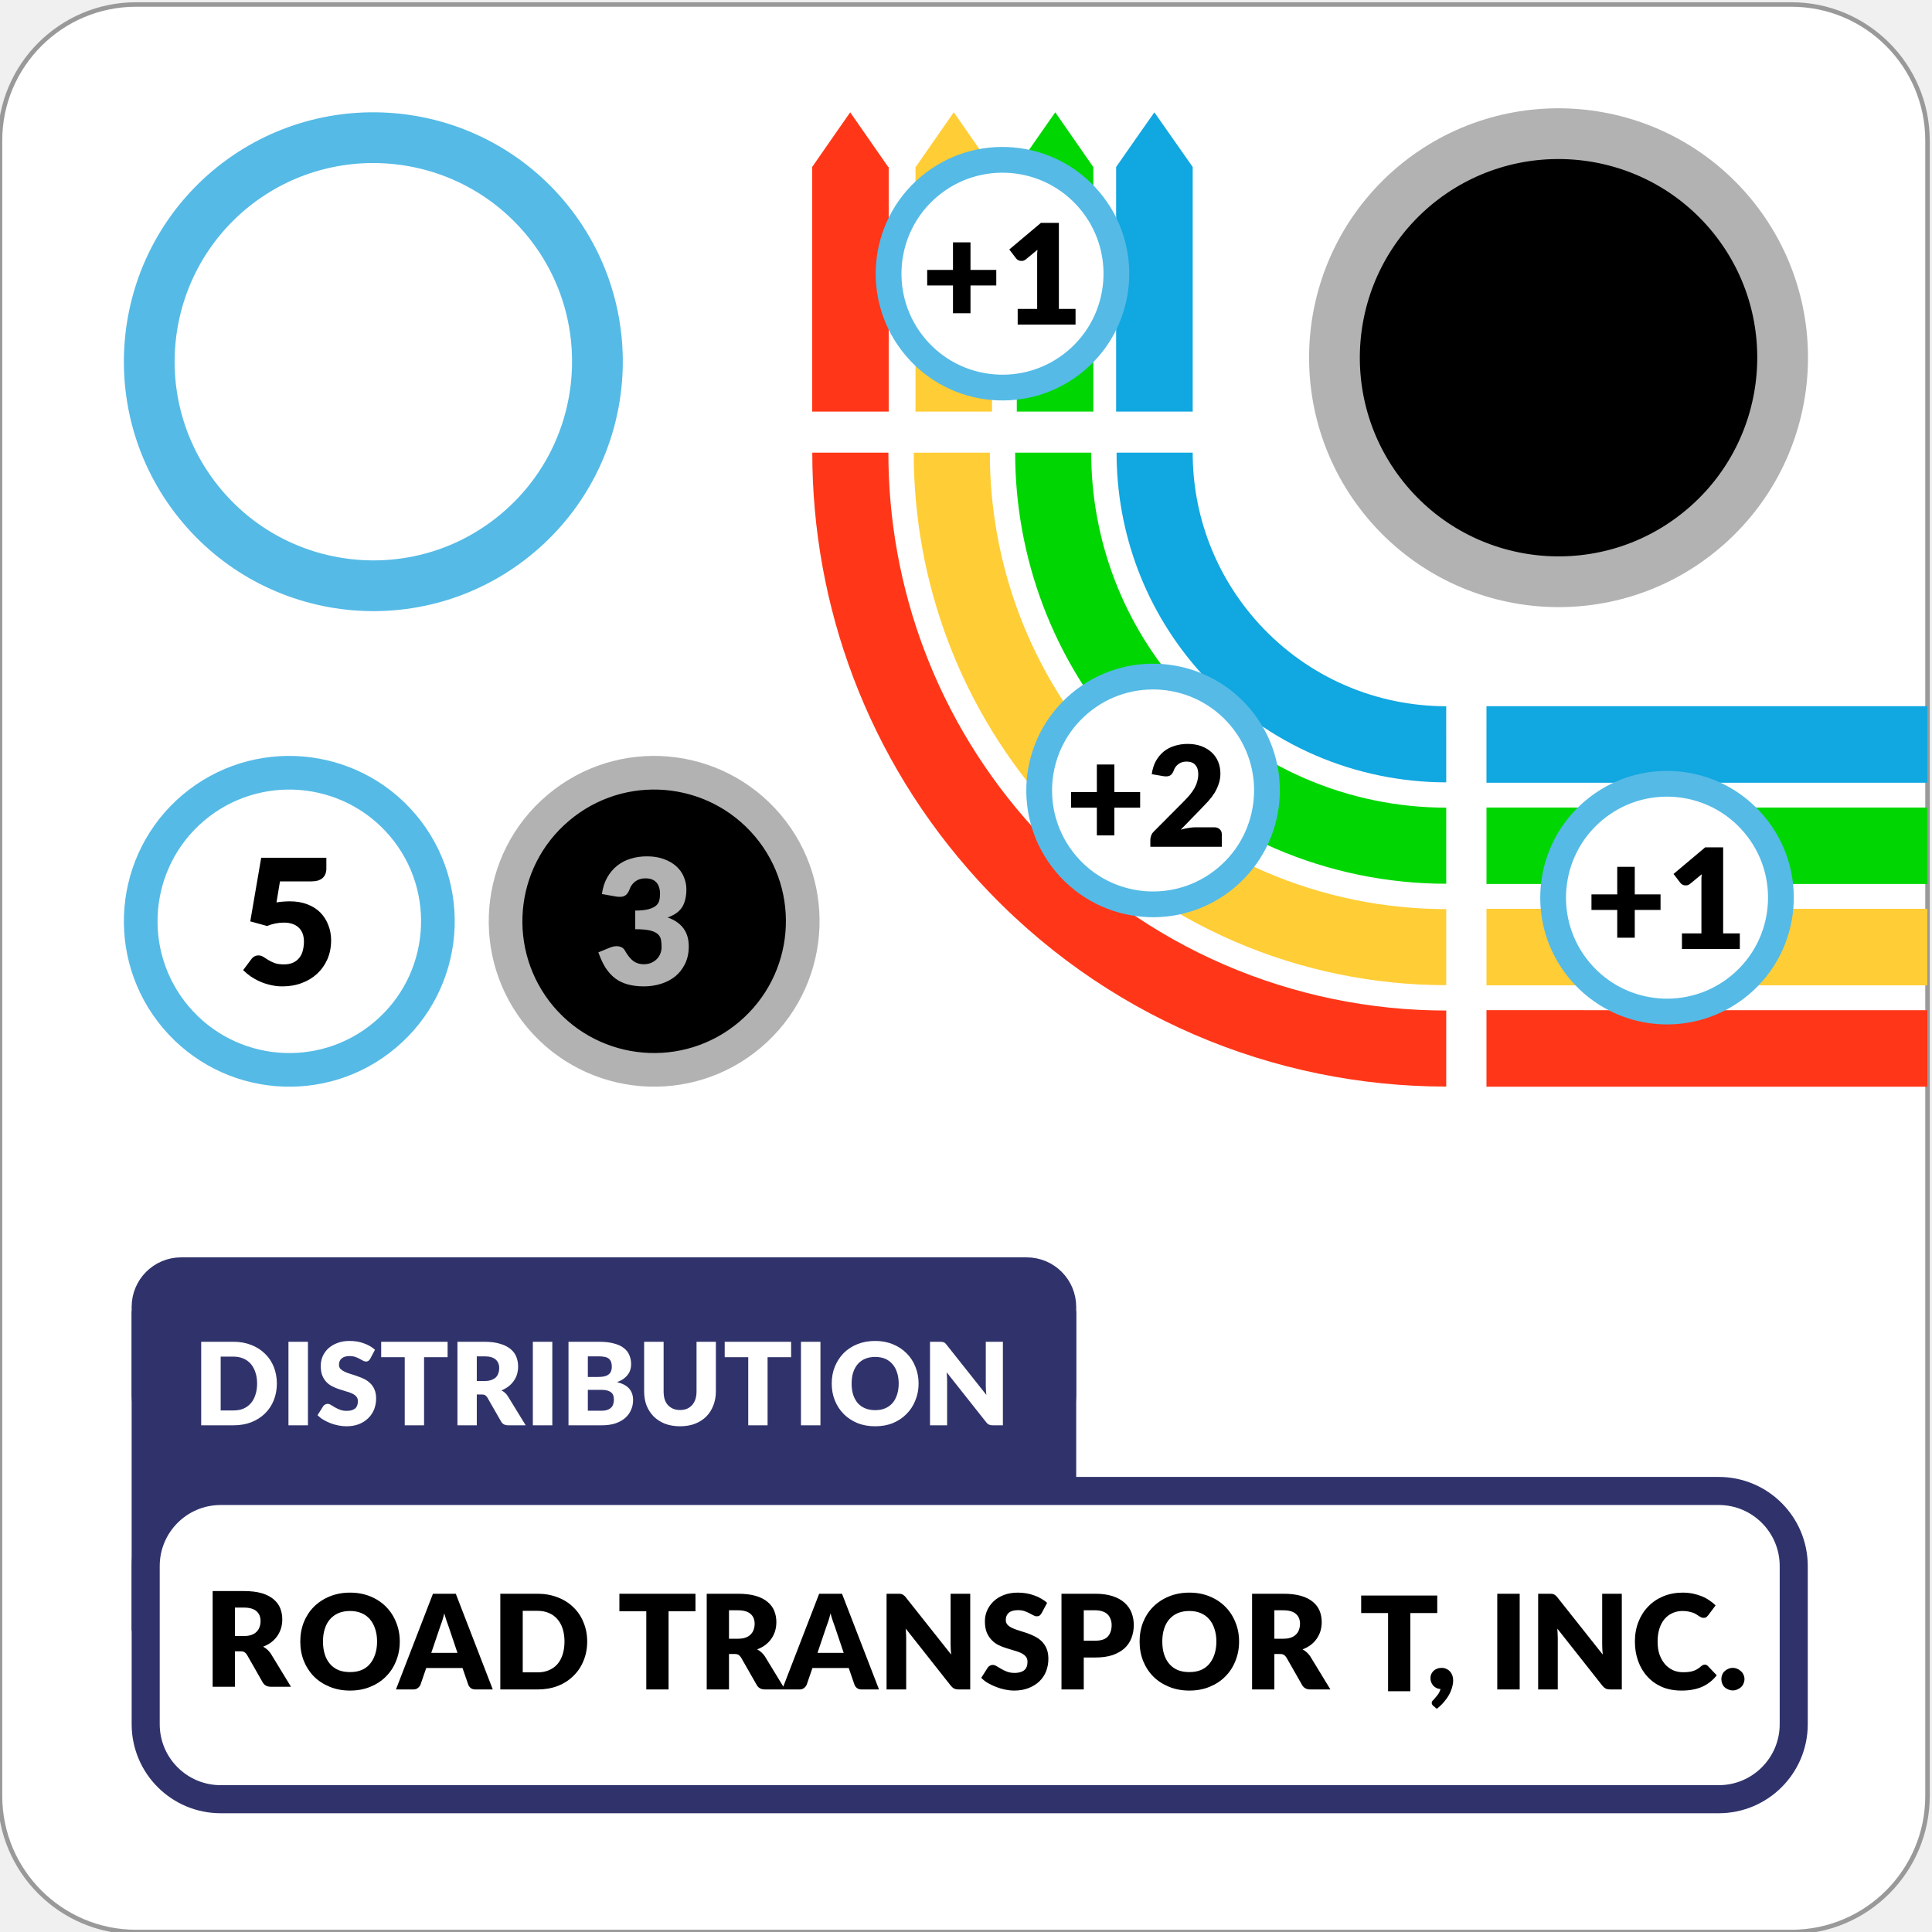
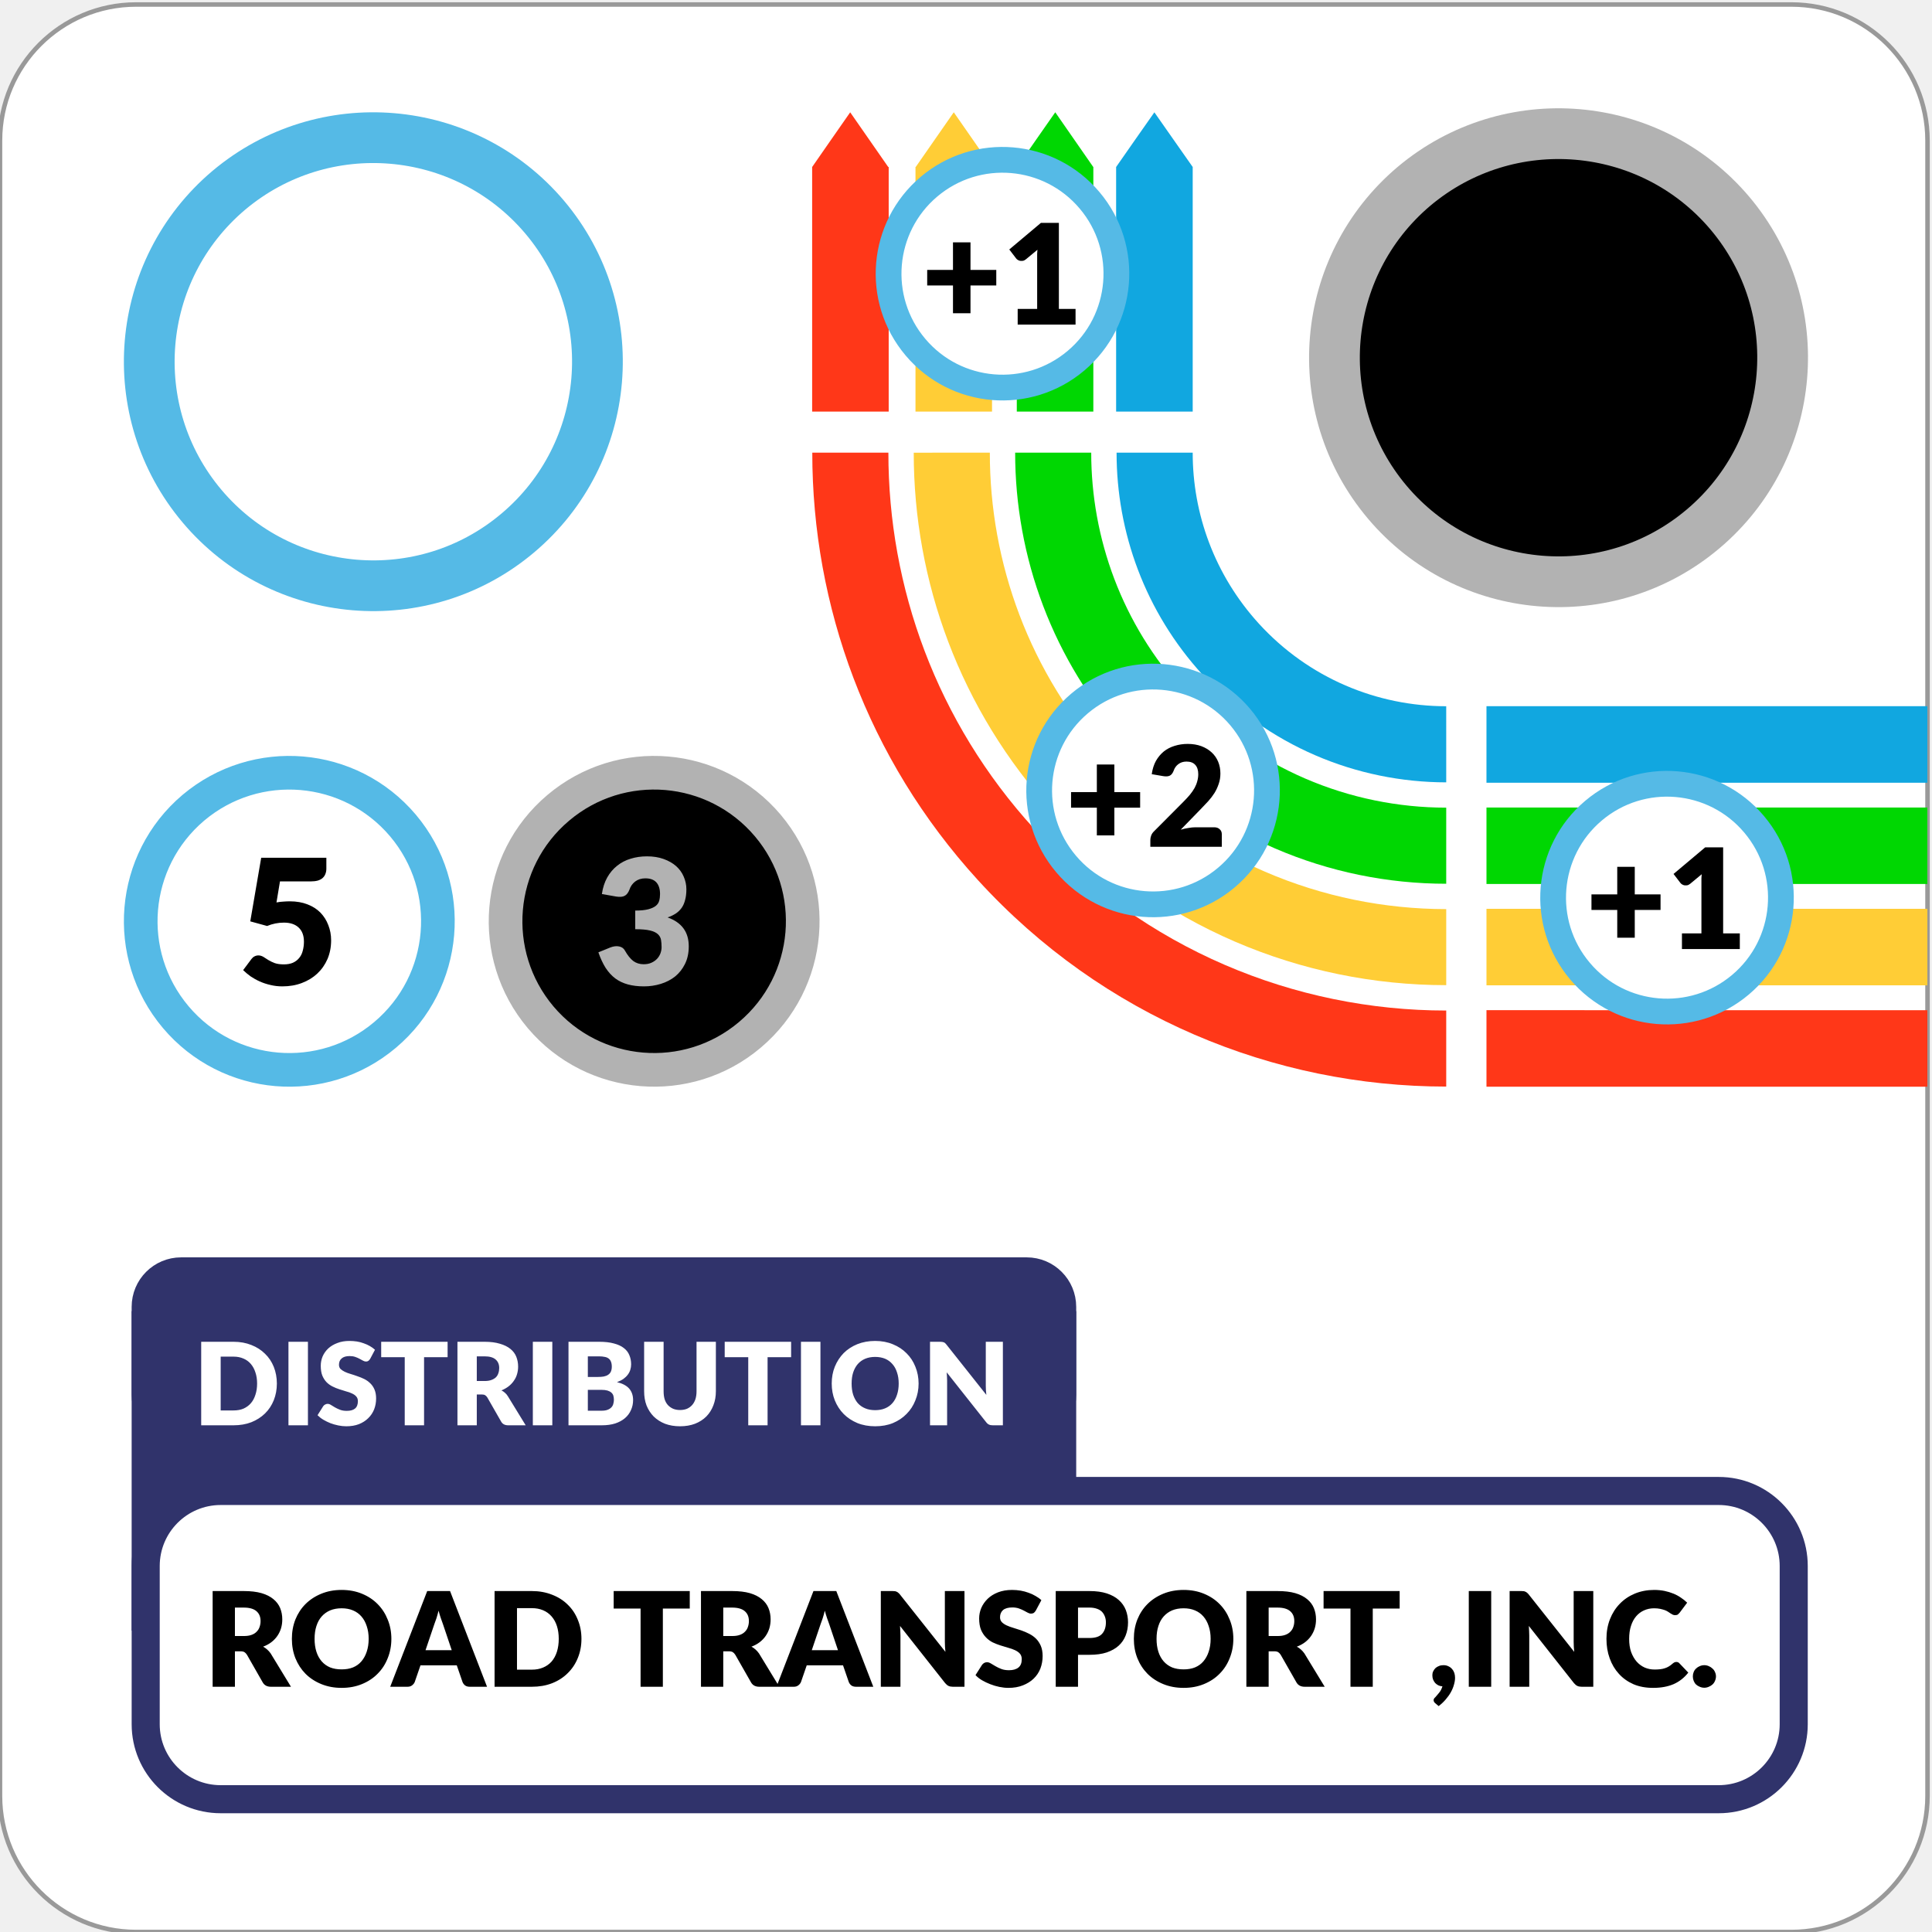
<svg xmlns="http://www.w3.org/2000/svg" stroke-width="0.501" stroke-linejoin="bevel" fill-rule="evenodd" version="1.1" overflow="visible" width="215.434pt" height="215.434pt" viewBox="0 0 215.434 215.434">
  <defs>
	</defs>
  <g id="Document" fill="none" stroke="black" font-family="Times New Roman" font-size="16" transform="scale(1 -1)">
    <g id="Spread" transform="translate(0 -215.434)">
      <g id="Layer 1">
        <path d="M 199.757,214.933 L 15.176,214.933 C 6.799,214.933 0,208.134 0,199.757 L 0,15.176 C 0,6.799 6.799,0 15.176,0 L 199.757,0 C 208.134,0 214.933,6.799 214.933,15.176 L 214.933,199.757 C 214.933,208.134 208.134,214.933 199.757,214.933 Z" stroke="#999999" fill="#ffffff" stroke-linejoin="miter" marker-start="none" marker-end="none" />
        <g id="Group">
          <g id="Group_1" stroke="#30336b" stroke-linejoin="miter" stroke-linecap="round">
            <path d="M 15.549,68.362 L 15.549,34.47 L 119.137,34.47 L 119.137,68.362 L 15.549,68.362 Z" fill="#30336b" stroke-width="1.738" marker-start="none" marker-end="none" stroke-miterlimit="79.84" />
            <path d="M 15.549,69.705 L 15.549,59.895 C 15.549,57.324 17.633,55.247 20.195,55.247 L 114.487,55.247 C 117.049,55.247 119.137,57.324 119.137,59.895 L 119.137,69.705 C 119.137,72.281 117.049,74.359 114.487,74.359 L 20.195,74.359 C 17.633,74.359 15.549,72.281 15.549,69.705 Z" fill="#30336b" stroke-width="1.738" marker-start="none" marker-end="none" stroke-miterlimit="79.84" />
            <path d="M 16.246,40.812 L 16.246,23.167 C 16.246,18.554 19.99,14.808 24.608,14.808 L 191.654,14.808 C 196.267,14.808 200.015,18.554 200.015,23.167 L 200.015,40.812 C 200.015,45.43 196.267,49.178 191.654,49.178 L 24.608,49.178 C 19.99,49.178 16.246,45.43 16.246,40.812 Z" fill="#ffffff" stroke-width="3.13" marker-start="none" marker-end="none" stroke-miterlimit="79.84" />
          </g>
          <g id="Group_2" stroke-linejoin="miter" stroke-miterlimit="79.84">
            <path d="M 59.5,101.396 C 53.6,108.374 54.479,118.834 61.474,124.743 C 68.456,130.635 78.909,129.756 84.813,122.769 C 90.722,115.777 89.836,105.323 82.839,99.418 C 75.857,93.523 65.4,94.402 59.5,101.396 Z" stroke="none" fill="#000000" stroke-width="0.686" marker-start="none" marker-end="none" stroke-miterlimit="19.96" />
            <path d="M 60.278,102.005 C 54.387,109.003 55.259,119.462 62.252,125.355 C 69.241,131.264 79.693,130.381 85.609,123.388 C 91.506,116.406 90.621,105.954 83.627,100.049 C 76.648,94.143 66.184,95.022 60.278,102.005 Z" stroke="#b2b2b2" stroke-width="3.752" marker-start="none" marker-end="none" stroke-miterlimit="19.96" />
          </g>
          <g id="Group_3" stroke-linejoin="miter" stroke-miterlimit="79.84">
            <path d="M 18.815,101.383 C 12.915,108.372 13.794,118.84 20.791,124.731 C 27.774,130.642 38.228,129.759 44.13,122.771 C 50.041,115.782 49.155,105.322 42.157,99.418 C 35.174,93.519 24.715,94.402 18.815,101.383 Z" stroke="none" fill="#ffffff" stroke-width="0.689" marker-start="none" marker-end="none" stroke-miterlimit="19.96" />
            <path d="M 19.595,102.018 C 13.702,109.01 14.575,119.456 21.567,125.369 C 28.558,131.253 39.013,130.381 44.926,123.393 C 50.824,116.406 49.94,105.94 42.946,100.04 C 35.965,94.141 25.5,95.019 19.595,102.018 Z" stroke="#55bae6" stroke-width="3.752" marker-start="none" marker-end="none" stroke-miterlimit="19.96" />
          </g>
          <g id="Group_4" stroke-linejoin="miter" stroke-miterlimit="79.84">
            <path d="M 21.355,158.033 C 12.458,168.573 13.783,184.359 24.335,193.243 C 34.866,202.157 50.631,200.825 59.532,190.287 C 68.446,179.747 67.11,163.973 56.556,155.07 C 46.025,146.174 30.253,147.505 21.355,158.033 Z" stroke="none" fill="#ffffff" stroke-width="1.039" marker-start="none" marker-end="none" stroke-miterlimit="19.96" />
            <path d="M 22.532,158.99 C 13.645,169.535 14.961,185.288 25.505,194.205 C 36.048,203.078 51.815,201.763 60.732,191.225 C 69.626,180.688 68.293,164.905 57.746,156.008 C 47.218,147.112 31.437,148.436 22.532,158.99 Z" stroke="#55bae6" stroke-width="5.658" marker-start="none" marker-end="none" stroke-miterlimit="19.96" />
          </g>
          <text xml:space="preserve" transform="translate(66.256 105.601) scale(1 -1)" font-family="Lato Black" stroke="none" fill="#b2b2b2" stroke-width="0.485" stroke-linejoin="round" stroke-linecap="round" font-weight="bold" font-size="19.491" stroke-miterlimit="79.84">
            <tspan x="0" y="0">3</tspan>
          </text>
          <text xml:space="preserve" transform="translate(26.501 105.601) scale(1 -1)" font-family="Lato Black" stroke="none" fill="#000000" stroke-width="0.485" stroke-linejoin="round" stroke-linecap="round" font-weight="bold" font-size="19.491" stroke-miterlimit="79.84">
            <tspan x="0" y="0">5</tspan>
          </text>
          <g id="Group_5" fill="#ff3718" stroke-linecap="round" stroke="none">
            <path d="M 214.917,102.79 L 214.917,94.256 L 165.754,94.256 L 165.754,102.791 L 214.917,102.79 Z" stroke-width="0.103" stroke-linejoin="miter" marker-start="none" marker-end="none" stroke-miterlimit="79.84" />
            <path d="M 115.312,123.022 C 127.579,109.583 144.393,102.754 161.266,102.751 L 161.266,94.271 C 142.094,94.277 122.981,102.027 109.047,117.296 C 96.674,130.857 90.572,147.934 90.577,164.957 L 99.063,164.957 C 99.056,149.975 104.425,134.948 115.312,123.022 Z" stroke-width="0.541" stroke-linejoin="round" marker-start="none" marker-end="none" stroke-miterlimit="79.84" />
            <path d="M 94.804,202.91 L 96.922,199.865 L 99.044,196.813 L 99.097,196.812 L 99.097,169.535 L 90.561,169.536 L 90.561,196.812 L 92.681,199.865 L 94.804,202.91 Z" stroke-width="0.103" stroke-linejoin="miter" marker-start="none" marker-end="none" stroke-miterlimit="79.84" />
          </g>
          <g id="Group_6" fill="#ffcd36" stroke-linecap="round" stroke="none">
            <path d="M 106.354,202.914 L 108.474,199.867 L 110.595,196.812 L 106.354,196.812 L 102.113,196.816 L 104.235,199.868 L 106.354,202.914 Z M 110.618,196.812 L 110.619,169.535 L 102.084,169.535 L 102.084,196.812 L 110.618,196.812 Z" stroke-width="0.103" stroke-linejoin="miter" marker-start="none" marker-end="none" stroke-miterlimit="79.84" />
            <path d="M 123.666,130.644 C 133.706,119.653 147.461,114.066 161.266,114.06 L 161.266,105.58 C 145.158,105.585 129.109,112.099 117.4,124.927 C 107.006,136.313 101.886,150.656 101.889,164.956 L 110.375,164.957 C 110.365,152.7 114.76,140.408 123.666,130.644 Z" stroke-width="0.453" stroke-linejoin="round" marker-start="none" marker-end="none" stroke-miterlimit="79.84" />
            <path d="M 214.917,114.092 L 214.917,105.561 L 165.754,105.561 L 165.754,114.093 L 214.917,114.092 Z" stroke-width="0.103" stroke-linejoin="miter" marker-start="none" marker-end="none" stroke-miterlimit="79.84" />
          </g>
          <g id="Group_7" fill="#00d702" stroke-linecap="round" stroke="none">
            <path d="M 117.67,202.914 L 119.785,199.868 L 121.907,196.812 L 117.666,196.812 L 113.423,196.816 L 115.543,199.868 L 117.67,202.914 Z M 121.917,196.812 L 121.916,169.535 L 113.381,169.535 L 113.381,196.812 L 121.917,196.812 Z" stroke-width="0.103" stroke-linejoin="miter" marker-start="none" marker-end="none" stroke-miterlimit="79.84" />
            <path d="M 214.917,125.39 L 214.917,116.86 L 165.755,116.86 L 165.754,125.391 L 214.917,125.39 Z" stroke-width="0.103" stroke-linejoin="miter" marker-start="none" marker-end="none" stroke-miterlimit="79.84" />
            <path d="M 132.021,138.271 C 139.828,129.719 150.533,125.38 161.266,125.373 L 161.265,116.888 C 148.224,116.892 135.234,122.165 125.755,132.554 C 117.344,141.769 113.196,153.385 113.198,164.957 L 121.68,164.957 C 121.68,155.424 125.094,145.86 132.021,138.271 Z" stroke-width="0.368" stroke-linejoin="round" marker-start="none" marker-end="none" stroke-miterlimit="79.84" />
          </g>
          <g id="Group_8" fill="#11a7e0" stroke-linecap="round" stroke="none">
            <path d="M 214.917,136.687 L 214.917,128.153 L 165.753,128.153 L 165.754,136.687 L 214.917,136.687 Z" stroke-width="0.103" stroke-linejoin="miter" marker-start="none" marker-end="none" stroke-miterlimit="79.84" />
            <path d="M 140.376,145.892 C 145.954,139.785 153.592,136.685 161.265,136.682 L 161.266,128.195 C 151.296,128.205 141.357,132.237 134.114,140.175 C 127.675,147.225 124.504,156.101 124.508,164.957 L 132.996,164.957 C 132.989,158.15 135.431,151.318 140.376,145.892 Z" stroke-width="0.281" stroke-linejoin="round" marker-start="none" marker-end="none" stroke-miterlimit="79.84" />
            <path d="M 128.723,202.91 L 130.855,199.866 L 132.996,196.813 L 132.996,196.813 L 132.996,169.536 L 124.457,169.535 L 124.457,196.812 L 124.457,196.812 L 126.587,199.867 L 128.723,202.91 Z" stroke-width="0.103" stroke-linejoin="miter" marker-start="none" marker-end="none" stroke-miterlimit="79.84" />
          </g>
          <g id="Group_9" stroke-linejoin="miter" stroke-miterlimit="79.84">
            <path d="M 153.514,158.48 C 144.617,169.02 145.942,184.806 156.494,193.689 C 167.025,202.604 182.79,201.272 191.691,190.735 C 200.605,180.194 199.269,164.42 188.716,155.517 C 178.184,146.621 162.412,147.952 153.514,158.48 Z" stroke="none" fill="#000000" stroke-width="1.039" marker-start="none" marker-end="none" stroke-miterlimit="19.96" />
            <path d="M 154.691,159.437 C 145.804,169.982 147.12,185.734 157.664,194.652 C 168.208,203.524 183.974,202.21 192.891,191.673 C 201.785,181.135 200.452,165.352 189.905,156.455 C 179.377,147.559 163.596,148.883 154.691,159.437 Z" stroke="#b2b2b2" stroke-width="5.658" marker-start="none" marker-end="none" stroke-miterlimit="19.96" />
          </g>
          <g id="Group_10" stroke-linejoin="miter" stroke-miterlimit="79.84">
            <path d="M 175.579,106.665 C 171.054,112.021 171.731,120.037 177.088,124.56 C 182.444,129.085 190.464,128.413 194.984,123.055 C 199.509,117.698 198.834,109.678 193.475,105.159 C 188.121,100.631 180.101,101.314 175.579,106.665 Z" stroke="none" fill="#ffffff" stroke-width="0.526" marker-start="none" marker-end="none" stroke-miterlimit="19.96" />
            <path d="M 176.182,107.147 C 171.658,112.496 172.334,120.518 177.69,125.039 C 183.049,129.567 191.065,128.889 195.588,123.53 C 200.117,118.179 199.44,110.156 194.08,105.632 C 188.721,101.111 180.705,101.785 176.182,107.147 Z" fill="none" stroke="#55bae6" stroke-width="2.872" marker-start="none" marker-end="none" stroke-miterlimit="19.96" />
          </g>
          <g id="Group_11" stroke-linejoin="miter" stroke-miterlimit="79.84">
            <path d="M 137.245,116.982 C 131.894,112.46 123.874,113.137 119.347,118.493 C 114.831,123.85 115.504,131.869 120.861,136.393 C 126.216,140.916 134.233,140.236 138.756,134.882 C 143.28,129.525 142.604,121.507 137.245,116.982 Z" stroke="none" fill="#ffffff" stroke-width="0.526" marker-start="none" marker-end="none" stroke-miterlimit="19.96" />
            <path d="M 136.767,117.59 C 131.413,113.063 123.397,113.737 118.873,119.097 C 114.349,124.455 115.022,132.47 120.385,136.995 C 125.74,141.522 133.757,140.838 138.283,135.487 C 142.808,130.127 142.127,122.112 136.767,117.59 Z" fill="none" stroke="#55bae6" stroke-width="2.872" marker-start="none" marker-end="none" stroke-miterlimit="19.96" />
          </g>
          <g id="Group_12" stroke-linejoin="miter" stroke-miterlimit="79.84">
            <path d="M 101.473,176.24 C 96.949,181.596 97.628,189.613 102.983,194.141 C 108.343,198.662 116.363,197.984 120.886,192.626 C 125.414,187.273 124.731,179.251 119.375,174.732 C 114.016,170.213 106,170.887 101.473,176.24 Z" stroke="none" fill="#ffffff" stroke-width="0.526" marker-start="none" marker-end="none" stroke-miterlimit="19.96" />
            <path d="M 102.08,176.724 C 97.556,182.075 98.232,190.095 103.592,194.619 C 108.951,199.14 116.966,198.466 121.489,193.106 C 126.016,187.753 125.338,179.733 119.982,175.212 C 114.619,170.687 106.603,171.363 102.08,176.724 Z" fill="none" stroke="#55bae6" stroke-width="2.872" marker-start="none" marker-end="none" stroke-miterlimit="19.96" />
          </g>
          <text xml:space="preserve" transform="translate(176.805 109.606) scale(1 -1)" font-family="Lato Black" stroke="none" fill="#000000" stroke-width="0.387" stroke-linejoin="round" stroke-linecap="round" font-weight="bold" font-size="15.564" stroke-miterlimit="79.84">
            <tspan x="0" y="0">+1</tspan>
          </text>
          <text xml:space="preserve" transform="translate(118.776 121.013) scale(1 -1)" font-family="Lato Black" stroke="none" fill="#000000" stroke-width="0.387" stroke-linejoin="round" stroke-linecap="round" font-weight="bold" font-size="15.564" stroke-miterlimit="79.84">
            <tspan x="0" y="0">+2</tspan>
          </text>
          <text xml:space="preserve" transform="translate(102.734 179.24) scale(1 -1)" font-family="Lato Black" stroke="none" fill="#000000" stroke-width="0.387" stroke-linejoin="round" stroke-linecap="round" font-weight="bold" font-size="15.564" stroke-miterlimit="79.84">
            <tspan x="0" y="0">+1</tspan>
          </text>
          <text xml:space="preserve" transform="translate(21.529 56.502) scale(1 -1)" font-family="Lato Black" stroke="none" fill="#ffffff" stroke-width="0.319" stroke-linejoin="round" stroke-linecap="round" font-weight="bold" font-size="12.785" stroke-miterlimit="79.84">
            <tspan x="0" y="0">DISTRIBUTION</tspan>
          </text>
          <text xml:space="preserve" transform="translate(25.68 27.046) scale(1 -1)" font-family="Lato Black" stroke="none" fill="#000000" stroke-width="0.365" stroke-linejoin="round" stroke-linecap="round" font-weight="bold" font-size="14.654" stroke-miterlimit="79.84">
-             <tspan x="-3" y="-0.3">R</tspan>
-             <tspan x="7.381" y="0">O</tspan>
-             <tspan x="18.662" y="0">AD TRANSPOR</tspan>
-             <tspan x="125.881" y="0.2">T</tspan>
-             <tspan x="133.343" y="0">, INC.</tspan>
+             <tspan x="-3" y="-0.3">ROAD TRANSPORT ,INC.</tspan>
          </text>
        </g>
      </g>
    </g>
  </g>
</svg>
